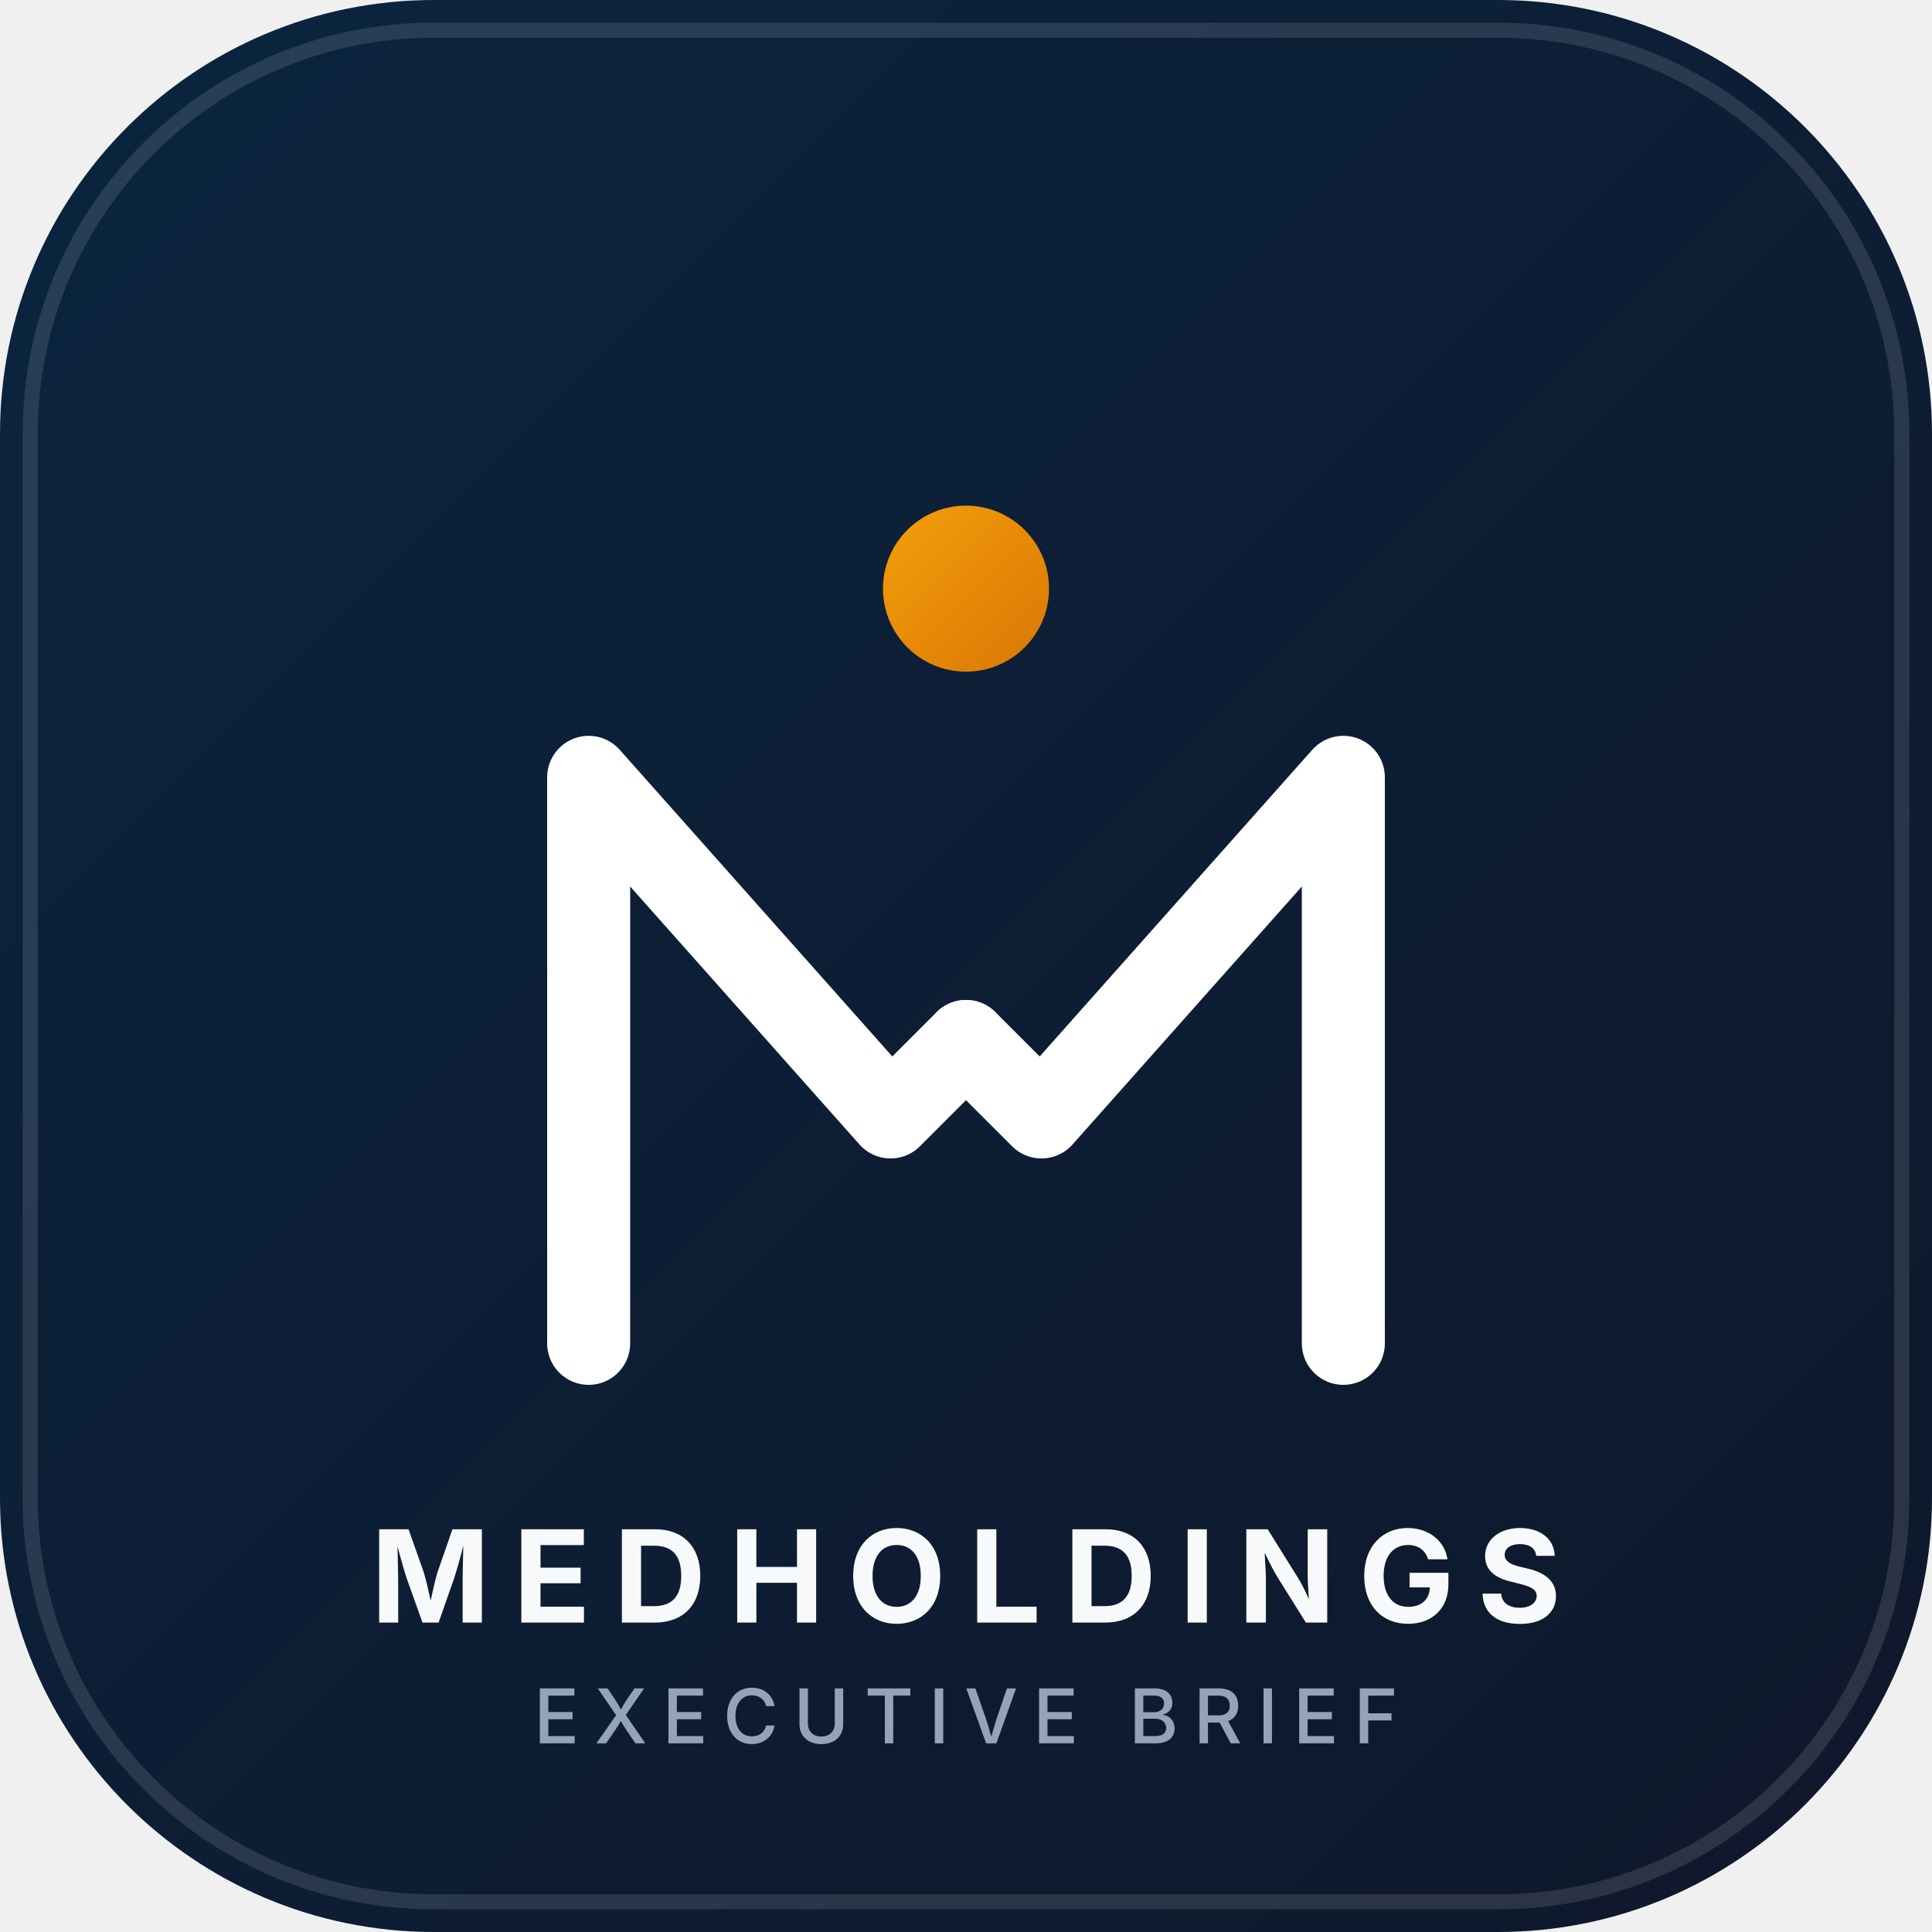
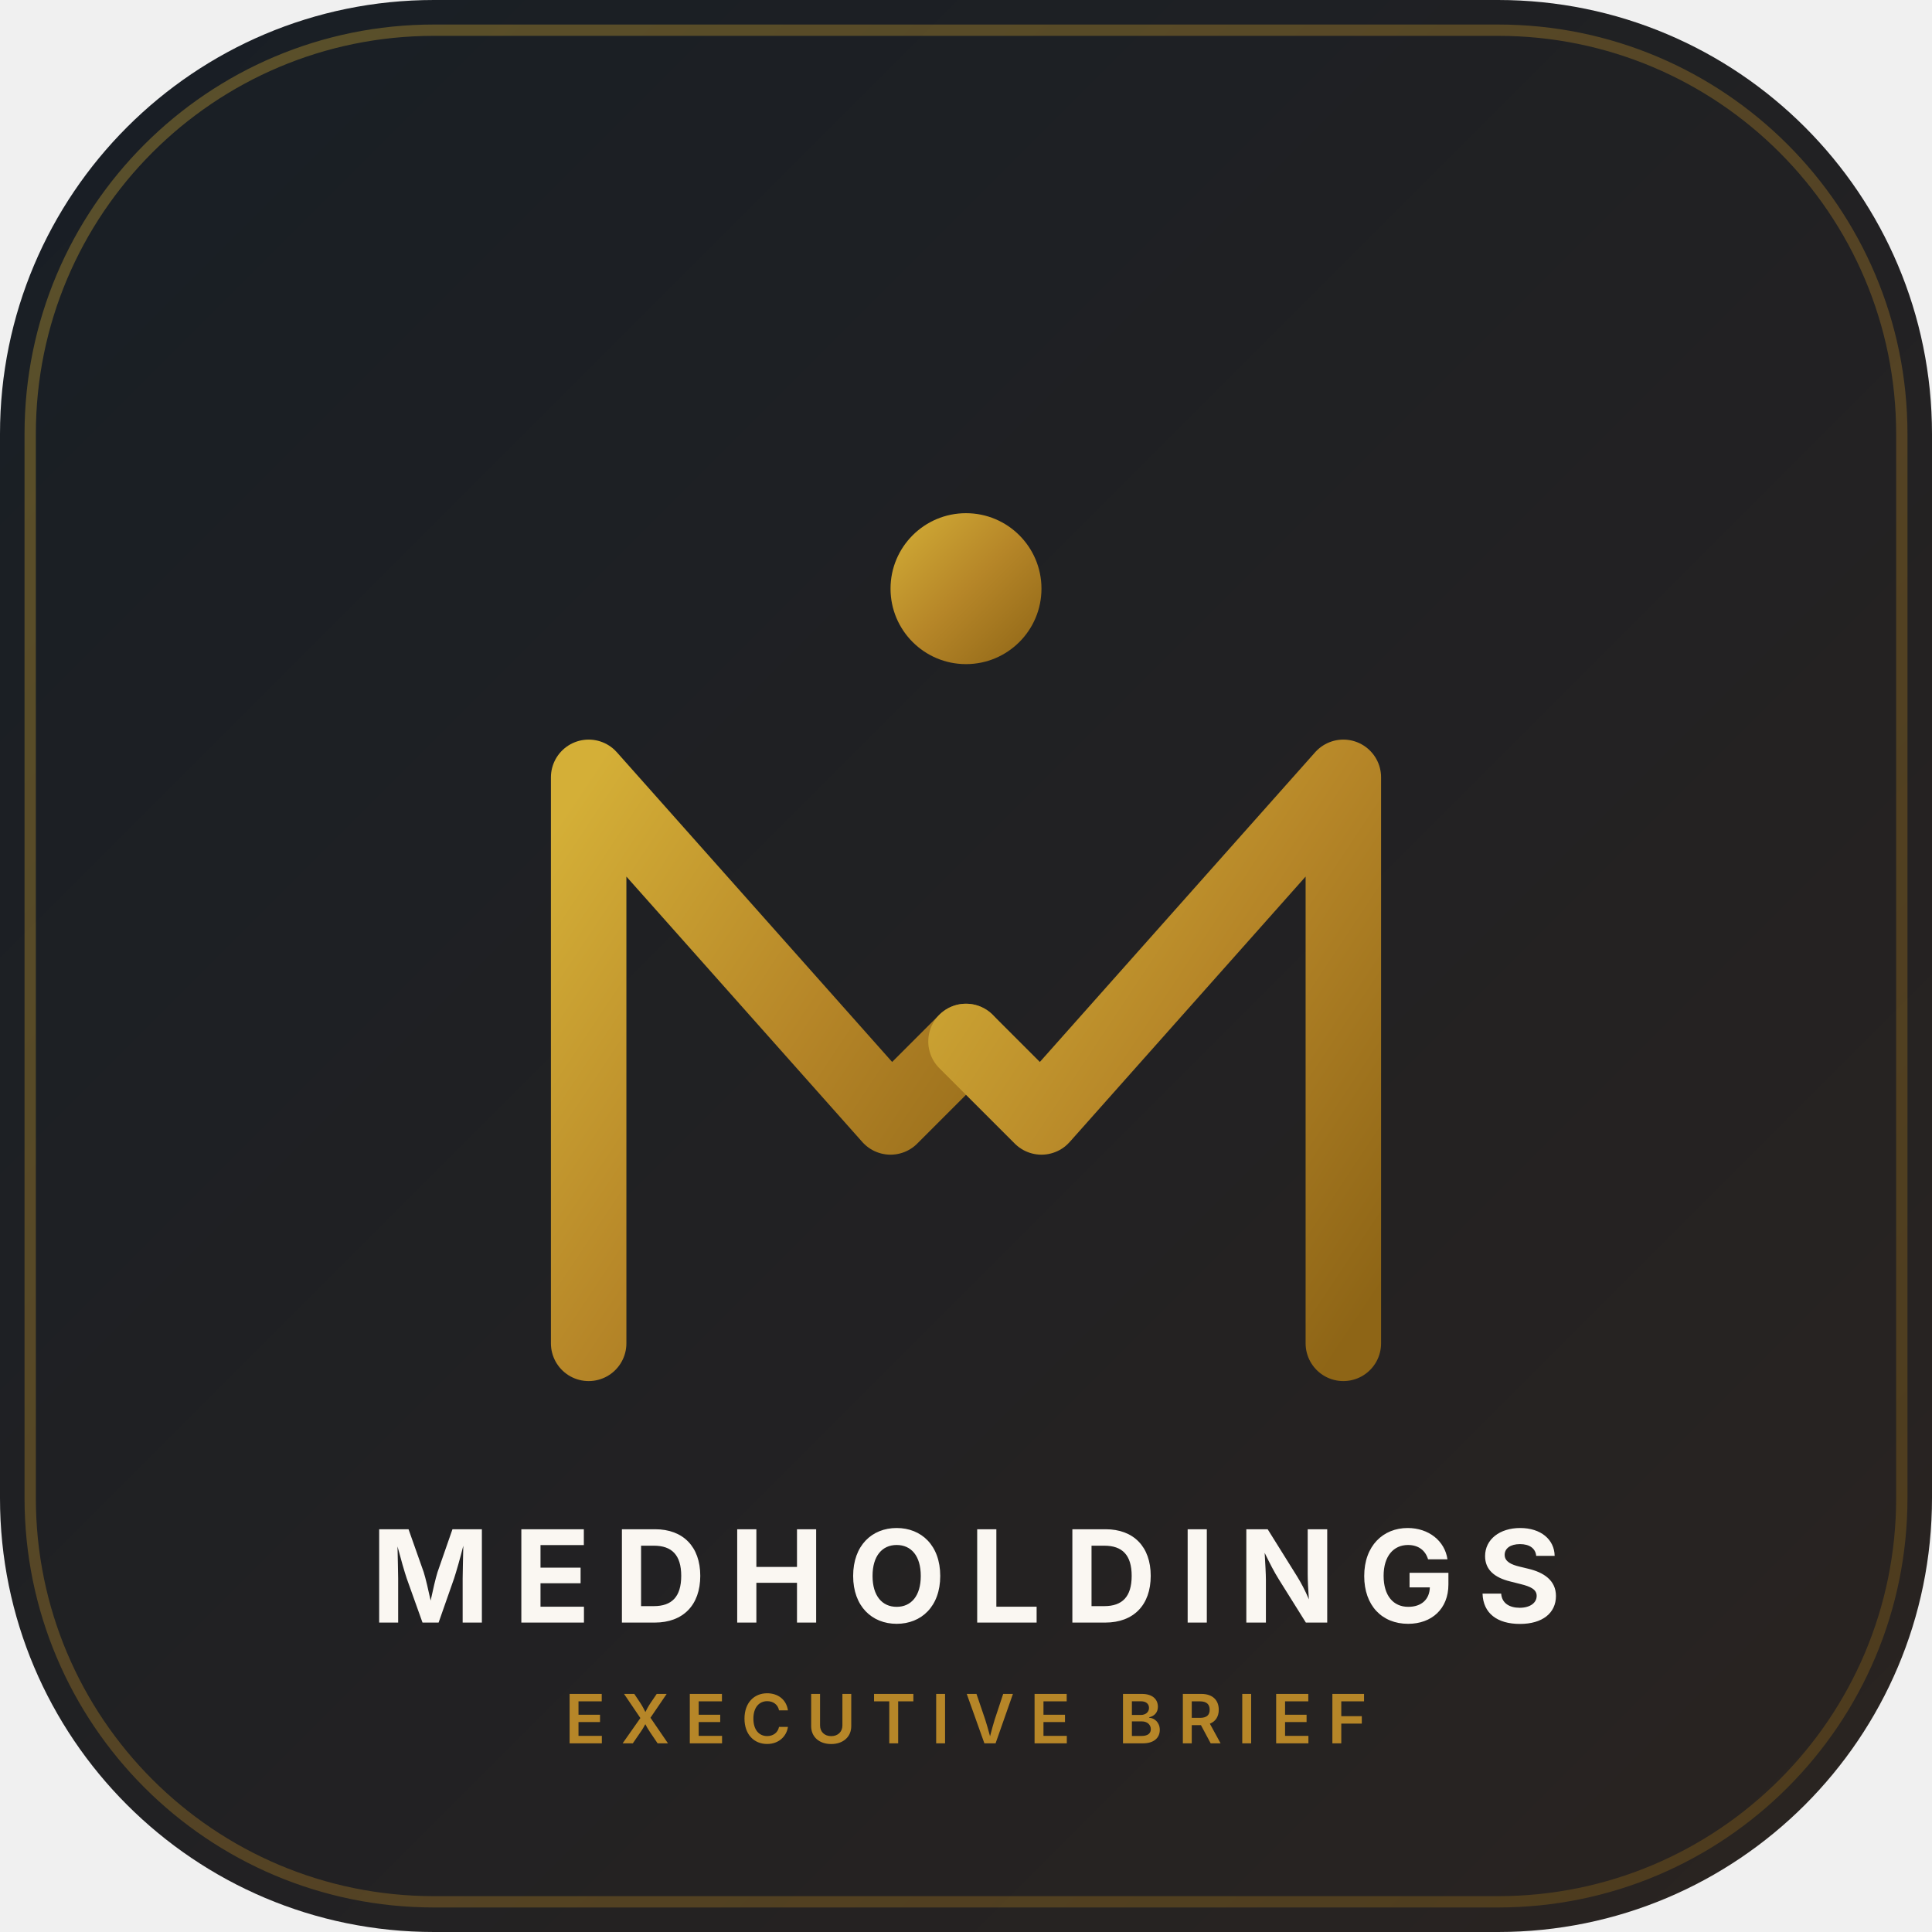
<svg xmlns="http://www.w3.org/2000/svg" viewBox="0 0 512 512" width="512" height="512">
  <defs>
    <linearGradient id="bgGrad" x1="0%" y1="0%" x2="100%" y2="100%">
-       <stop offset="0%" stop-color="#0A2540" />
-       <stop offset="100%" stop-color="#0F172A" />
-     </linearGradient>
-     <linearGradient id="accentGrad" x1="0%" y1="0%" x2="100%" y2="100%">
-       <stop offset="0%" stop-color="#059669" />
-       <stop offset="100%" stop-color="#10B981" />
+       <stop offset="0%" stop-color="#181E25" />
+       <stop offset="100%" stop-color="#2A2421" />
    </linearGradient>
    <linearGradient id="goldGrad" x1="0%" y1="0%" x2="100%" y2="100%">
-       <stop offset="0%" stop-color="#F59E0B" />
-       <stop offset="100%" stop-color="#D97706" />
+       <stop offset="0%" stop-color="#D4AF37" />
+       <stop offset="50%" stop-color="#B68628" />
+       <stop offset="100%" stop-color="#8E6516" />
+     </linearGradient>
+     <linearGradient id="terracottaGrad" x1="0%" y1="0%" x2="100%" y2="100%">
+       <stop offset="0%" stop-color="#F04E23" />
+       <stop offset="100%" stop-color="#C8461E" />
    </linearGradient>
  </defs>
  <rect width="512" height="512" rx="115" fill="url(#bgGrad)" />
-   <rect x="8" y="8" width="496" height="496" rx="107" fill="none" stroke="rgba(255,255,255,0.12)" stroke-width="4" />
+   <rect x="8" y="8" width="496" height="496" rx="107" fill="none" stroke="url(#goldGrad)" stroke-width="3" stroke-opacity="0.35" />
  <g transform="translate(106, 116)">
-     <path d="M150 20 L150 260" stroke="url(#accentGrad)" stroke-width="20" stroke-linecap="round" />
-     <path d="M50 240 L50 90 L130 180 L150 160" fill="none" stroke="#FFFFFF" stroke-width="22" stroke-linecap="round" stroke-linejoin="round" />
-     <path d="M250 240 L250 90 L170 180 L150 160" fill="none" stroke="#FFFFFF" stroke-width="22" stroke-linecap="round" stroke-linejoin="round" />
-     <circle cx="150" cy="40" r="22" fill="url(#goldGrad)" />
+     <path d="M150 20 L150 260" stroke="url(#terracottaGrad)" stroke-width="18" stroke-linecap="round" />
+     <path d="M50 240 L50 90 L130 180 L150 160" fill="none" stroke="url(#goldGrad)" stroke-width="20" stroke-linecap="round" stroke-linejoin="round" />
+     <path d="M250 240 L250 90 L170 180 L150 160" fill="none" stroke="url(#goldGrad)" stroke-width="20" stroke-linecap="round" stroke-linejoin="round" />
+     <circle cx="150" cy="40" r="20" fill="url(#goldGrad)" />
  </g>
-   <text x="256" y="430" font-family="-apple-system, BlinkMacSystemFont, 'SF Pro Display', sans-serif" font-size="34" font-weight="700" letter-spacing="6" fill="#F8F9FA" text-anchor="middle">MEDHOLDINGS</text>
-   <text x="256" y="462" font-family="-apple-system, BlinkMacSystemFont, 'SF Pro Text', sans-serif" font-size="20" font-weight="500" letter-spacing="4" fill="#94A3B8" text-anchor="middle">EXECUTIVE BRIEF</text>
+   <text x="256" y="430" font-family="'Plus Jakarta Sans', -apple-system, sans-serif" font-size="34" font-weight="700" letter-spacing="6" fill="#FAF7F2" text-anchor="middle">MEDHOLDINGS</text>
+   <text x="256" y="462" font-family="'Plus Jakarta Sans', -apple-system, sans-serif" font-size="18" font-weight="600" letter-spacing="4" fill="#B68628" text-anchor="middle">EXECUTIVE BRIEF</text>
</svg>
